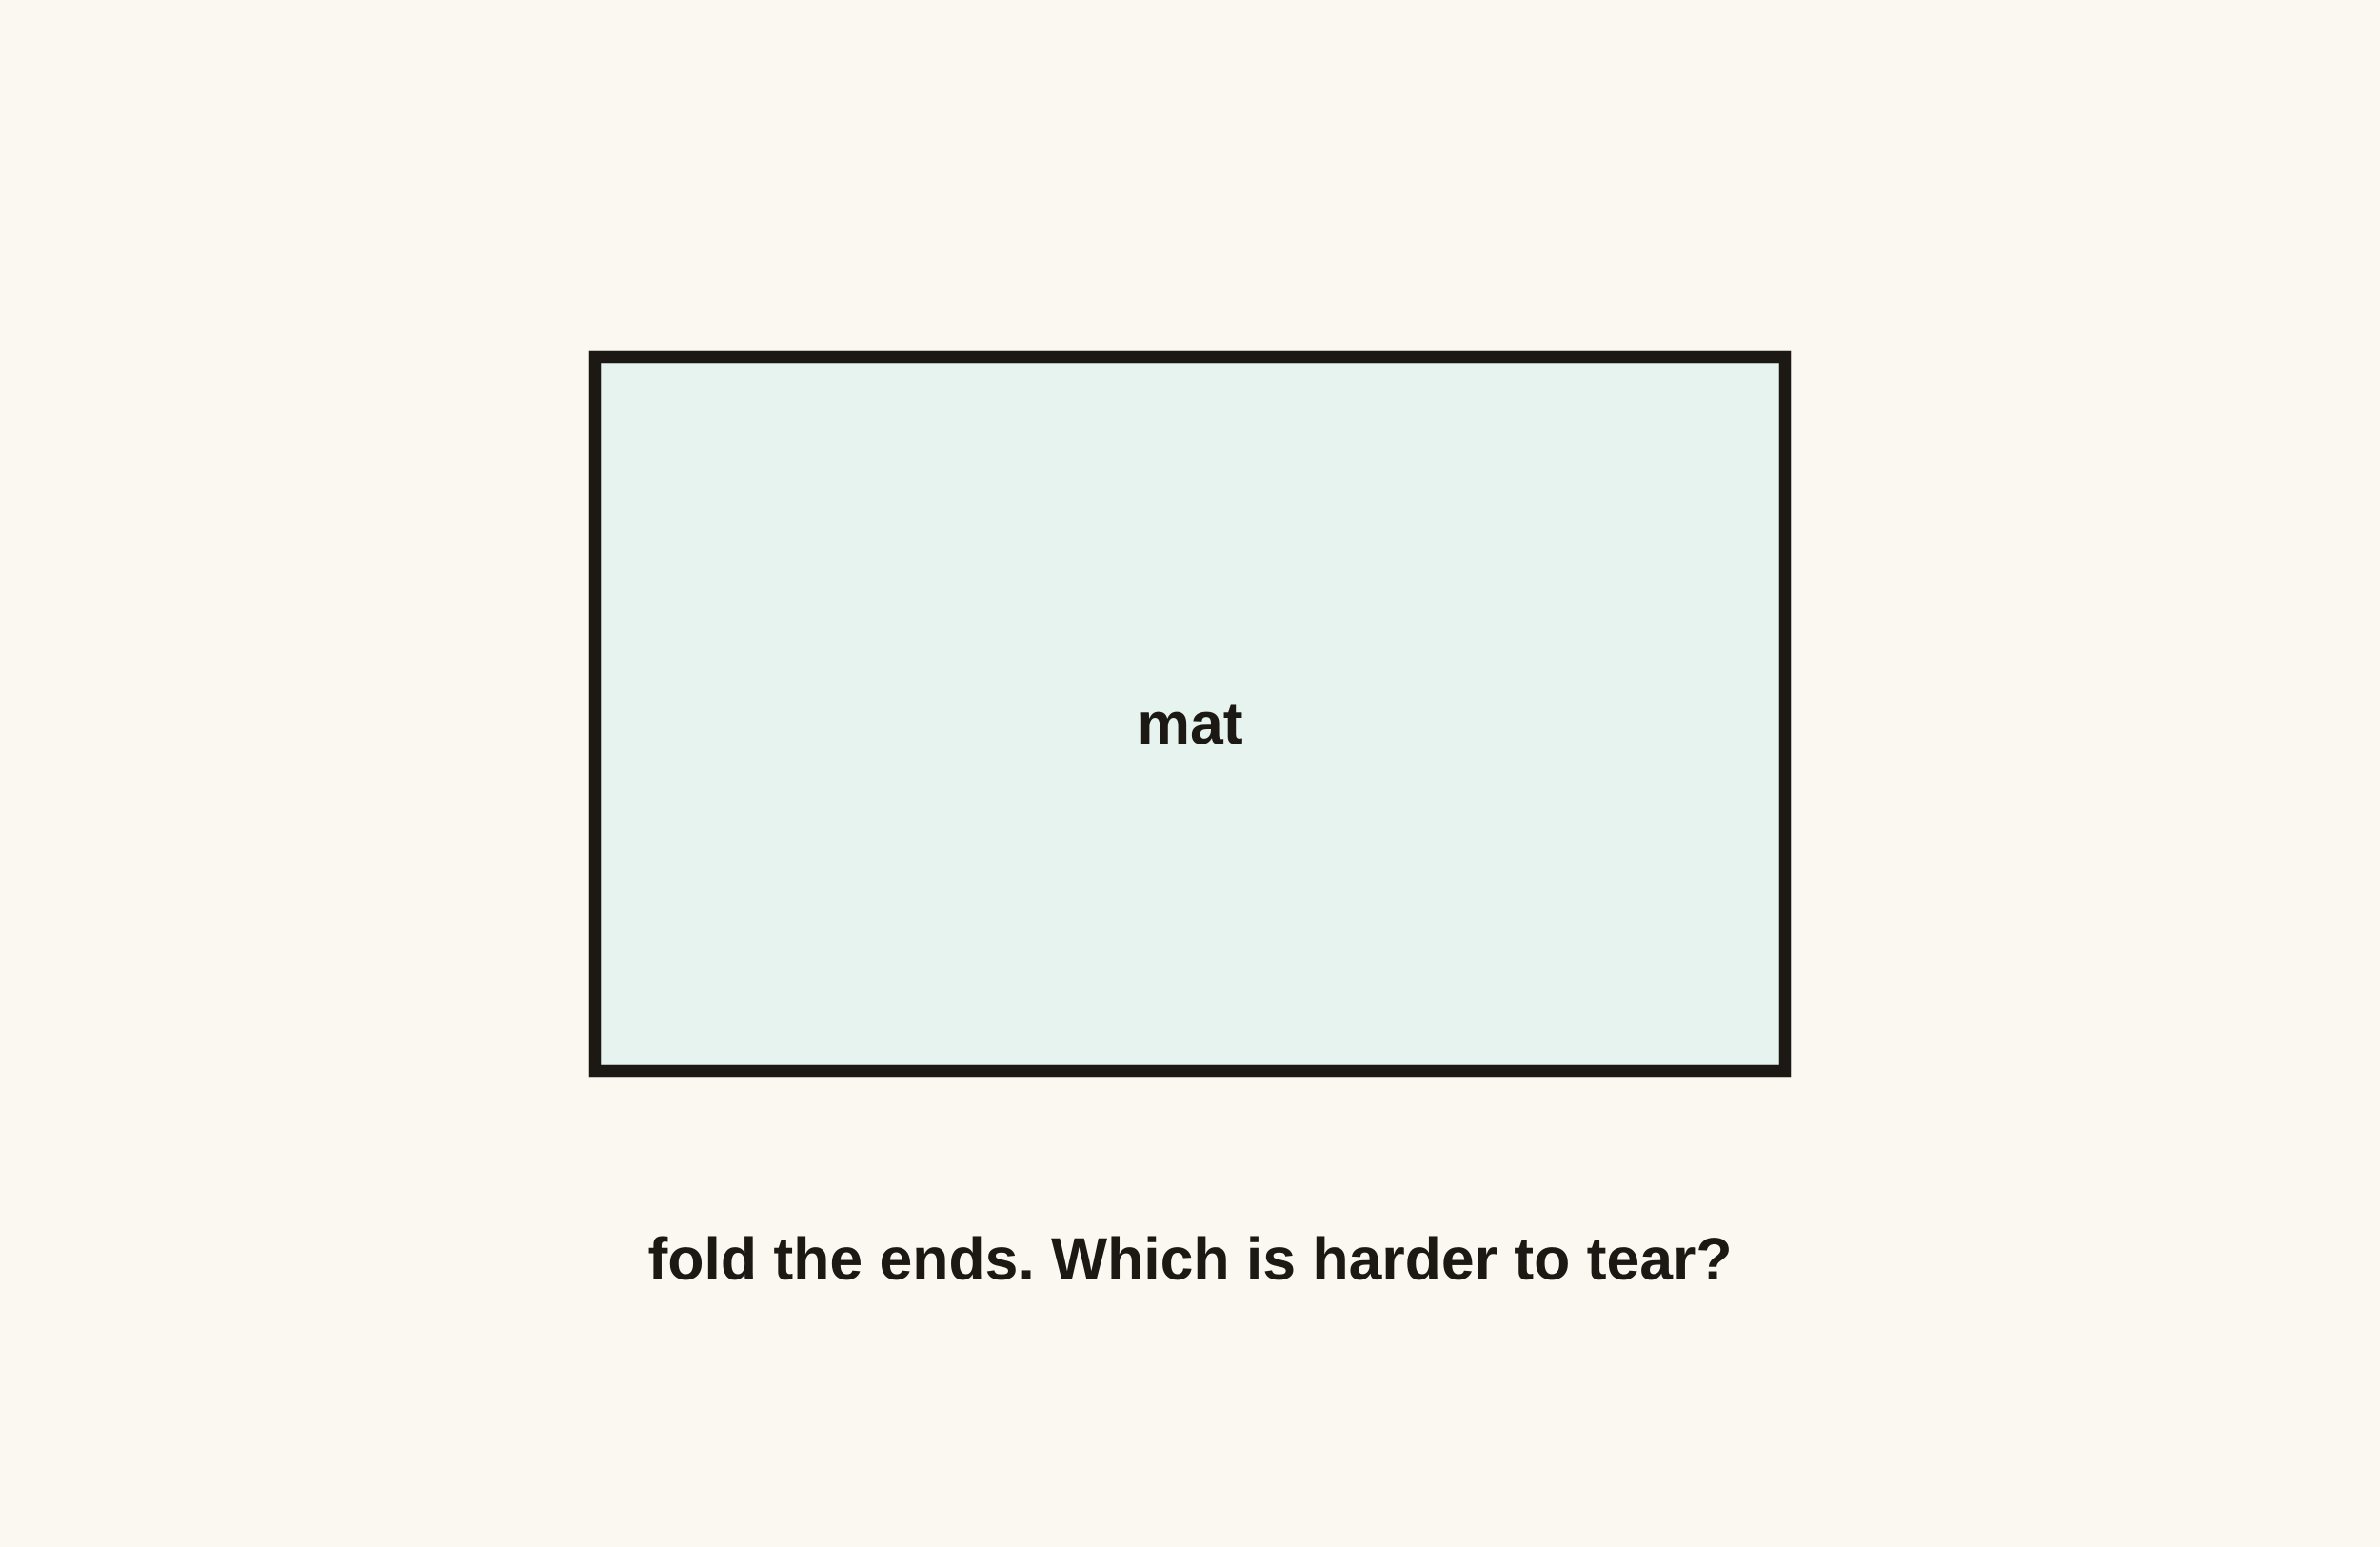
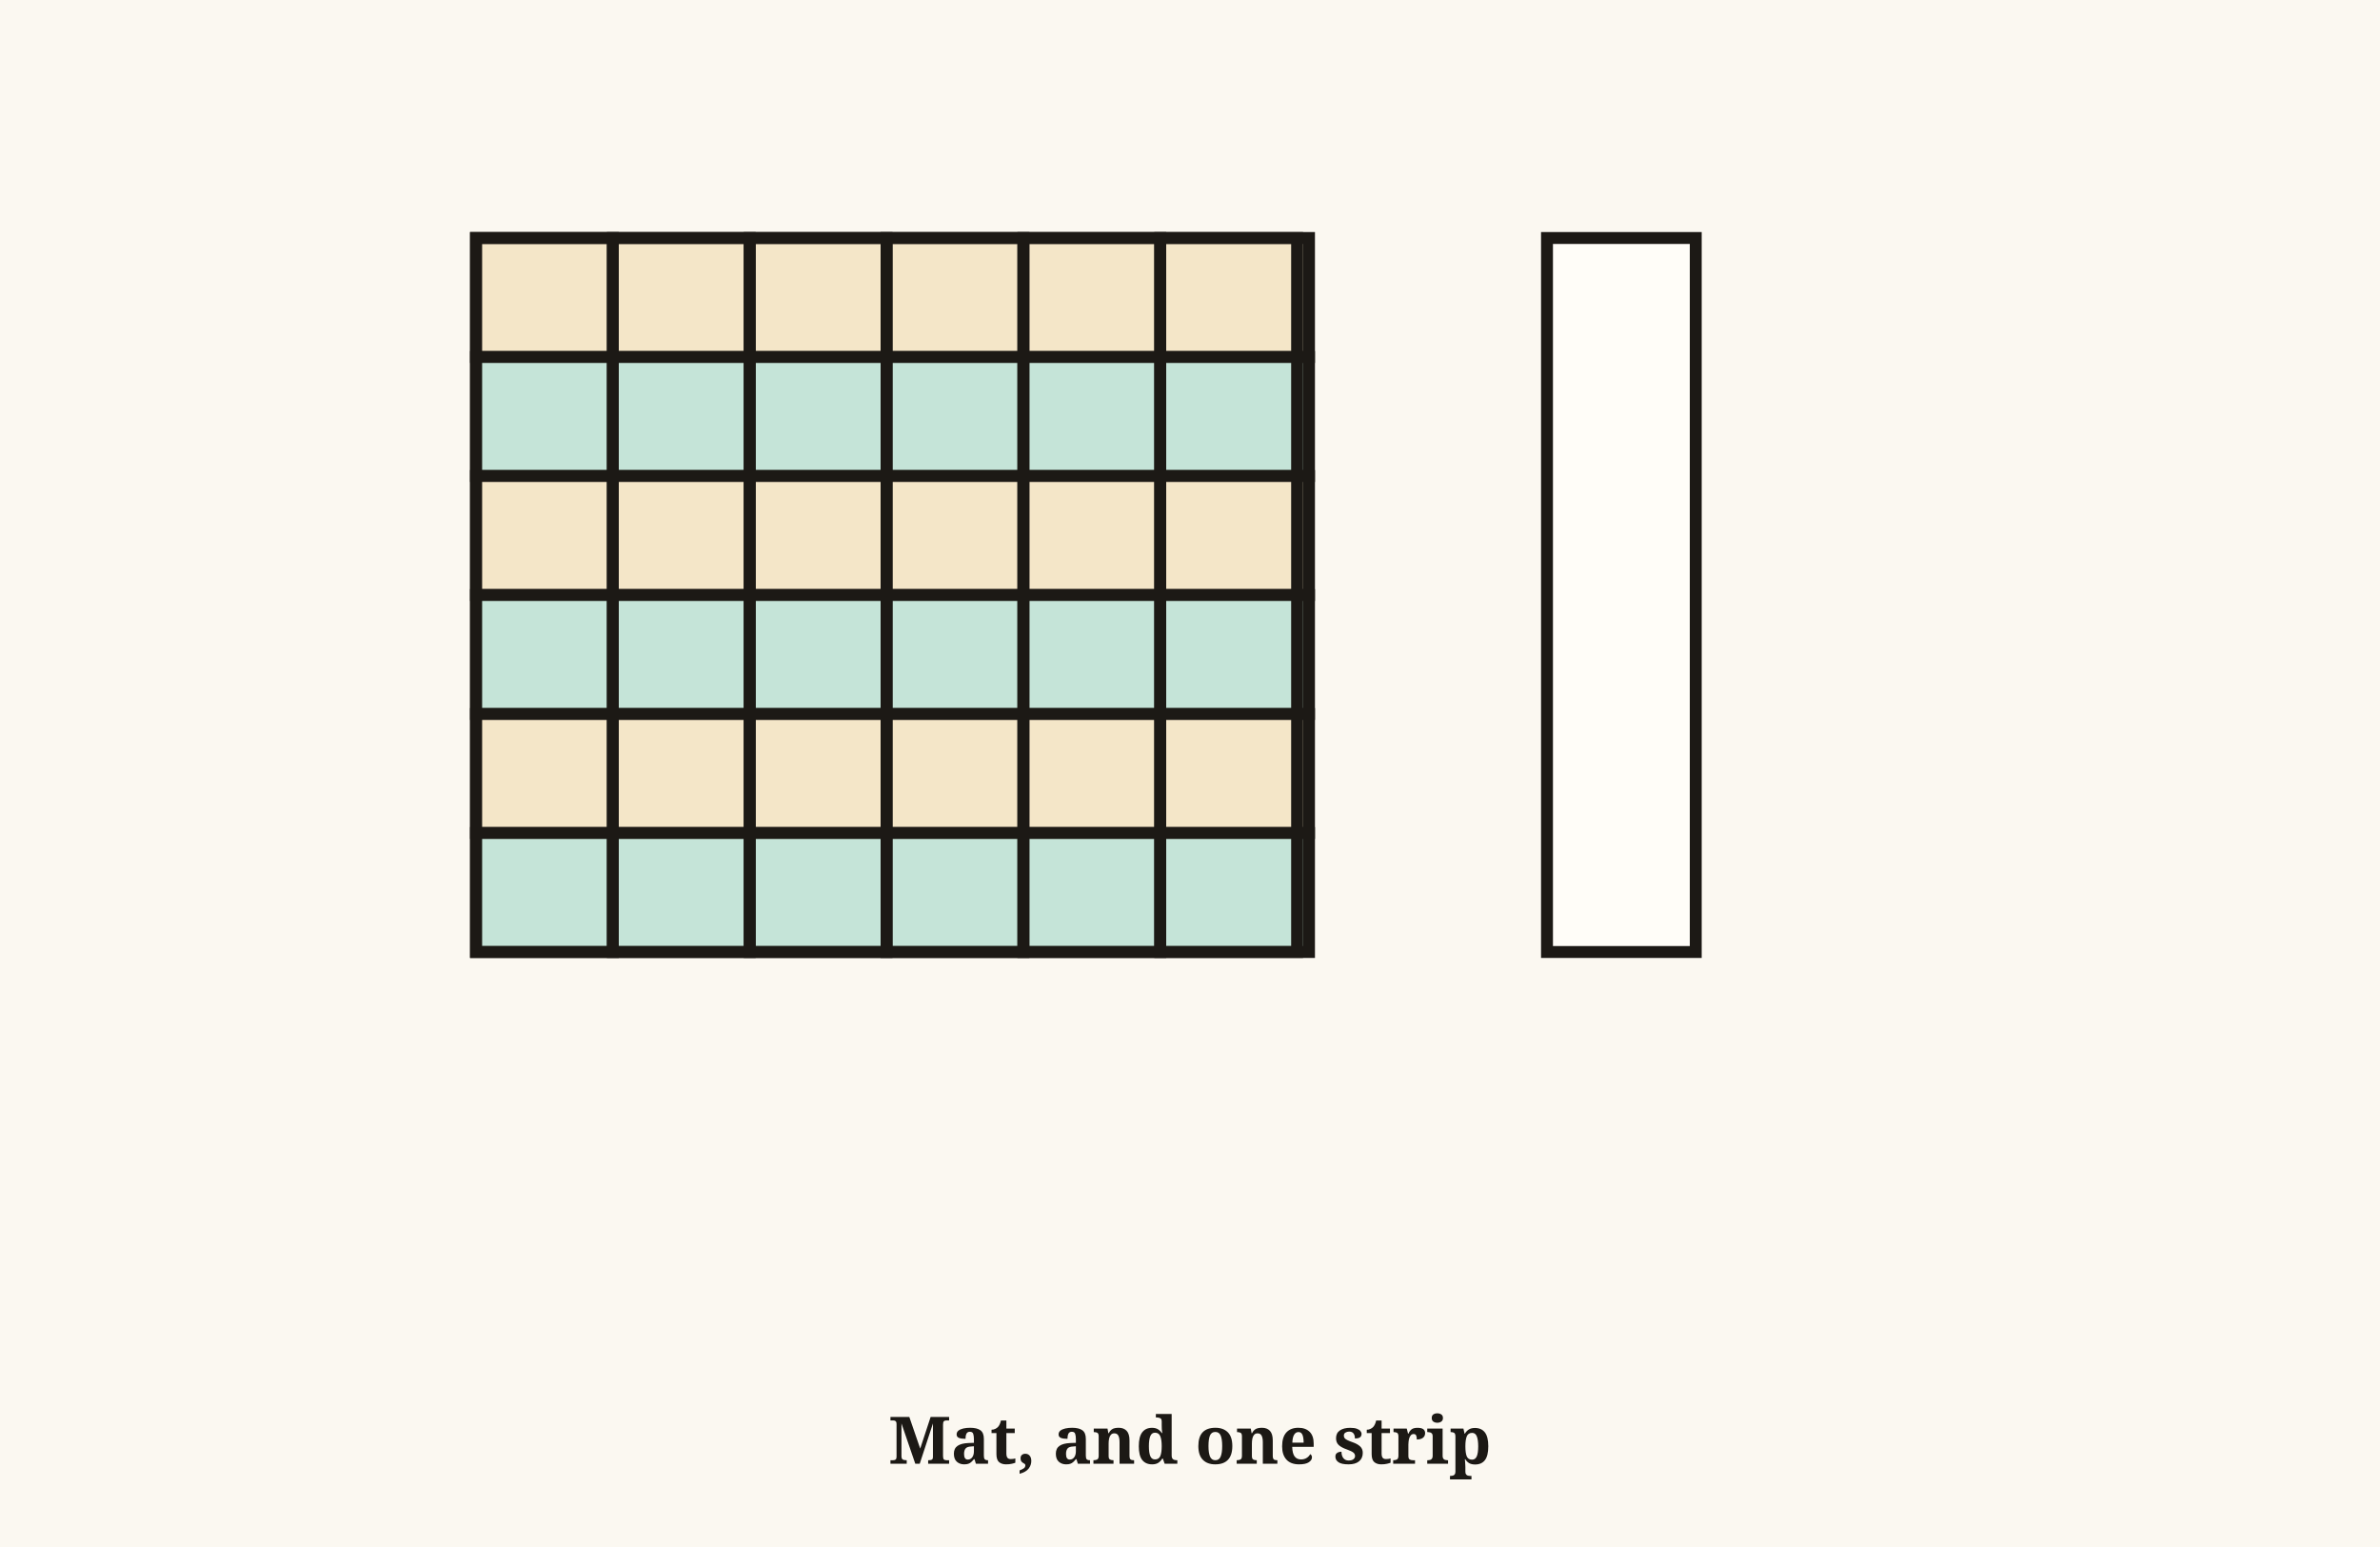
<svg xmlns="http://www.w3.org/2000/svg" width="800" height="520" viewBox="0 0 800 520" role="img">
  <rect width="800" height="520" fill="#fbf8f1" />
-   <defs>
-     <marker id="arr" viewBox="0 0 10 10" refX="9" refY="5" markerWidth="9" markerHeight="9" orient="auto">
-       <path d="M 0 0 L 10 5 L 0 10 z" fill="#1f5c4e" />
-     </marker>
-   </defs>
-   <rect x="200" y="120" width="400" height="240" fill="#e7f3ee" stroke="#1c1915" stroke-width="4" />
-   <text x="400" y="250" text-anchor="middle" font-size="20" font-family="Arial, Helvetica, sans-serif" font-weight="700" fill="#1c1915">mat</text>
-   <text x="400" y="430" text-anchor="middle" font-size="20" font-family="Arial, Helvetica, sans-serif" font-weight="700" fill="#1c1915">fold the ends. Which is harder to tear?</text>
+   <rect x="160" y="80" width="280" height="40" fill="#f4e6c8" stroke="#1c1915" stroke-width="4" />
+   <rect x="160" y="120" width="280" height="40" fill="#c5e4d8" stroke="#1c1915" stroke-width="4" />
+   <rect x="160" y="160" width="280" height="40" fill="#f4e6c8" stroke="#1c1915" stroke-width="4" />
+   <rect x="160" y="200" width="280" height="40" fill="#c5e4d8" stroke="#1c1915" stroke-width="4" />
+   <rect x="160" y="240" width="280" height="40" fill="#f4e6c8" stroke="#1c1915" stroke-width="4" />
+   <rect x="160" y="280" width="280" height="40" fill="#c5e4d8" stroke="#1c1915" stroke-width="4" />
+   <rect x="160" y="80" width="46" height="240" fill="none" stroke="#1c1915" stroke-width="4" />
+   <rect x="206" y="80" width="46" height="240" fill="none" stroke="#1c1915" stroke-width="4" />
+   <rect x="252" y="80" width="46" height="240" fill="none" stroke="#1c1915" stroke-width="4" />
+   <rect x="298" y="80" width="46" height="240" fill="none" stroke="#1c1915" stroke-width="4" />
+   <rect x="344" y="80" width="46" height="240" fill="none" stroke="#1c1915" stroke-width="4" />
+   <rect x="390" y="80" width="46" height="240" fill="none" stroke="#1c1915" stroke-width="4" />
+   <rect x="520" y="80" width="50" height="240" fill="#fffdf8" stroke="#1c1915" stroke-width="4" />
+   <text x="400" y="492" text-anchor="middle" font-size="22" font-family="Georgia, serif" font-weight="700" fill="#1c1915">Mat, and one strip</text>
</svg>
